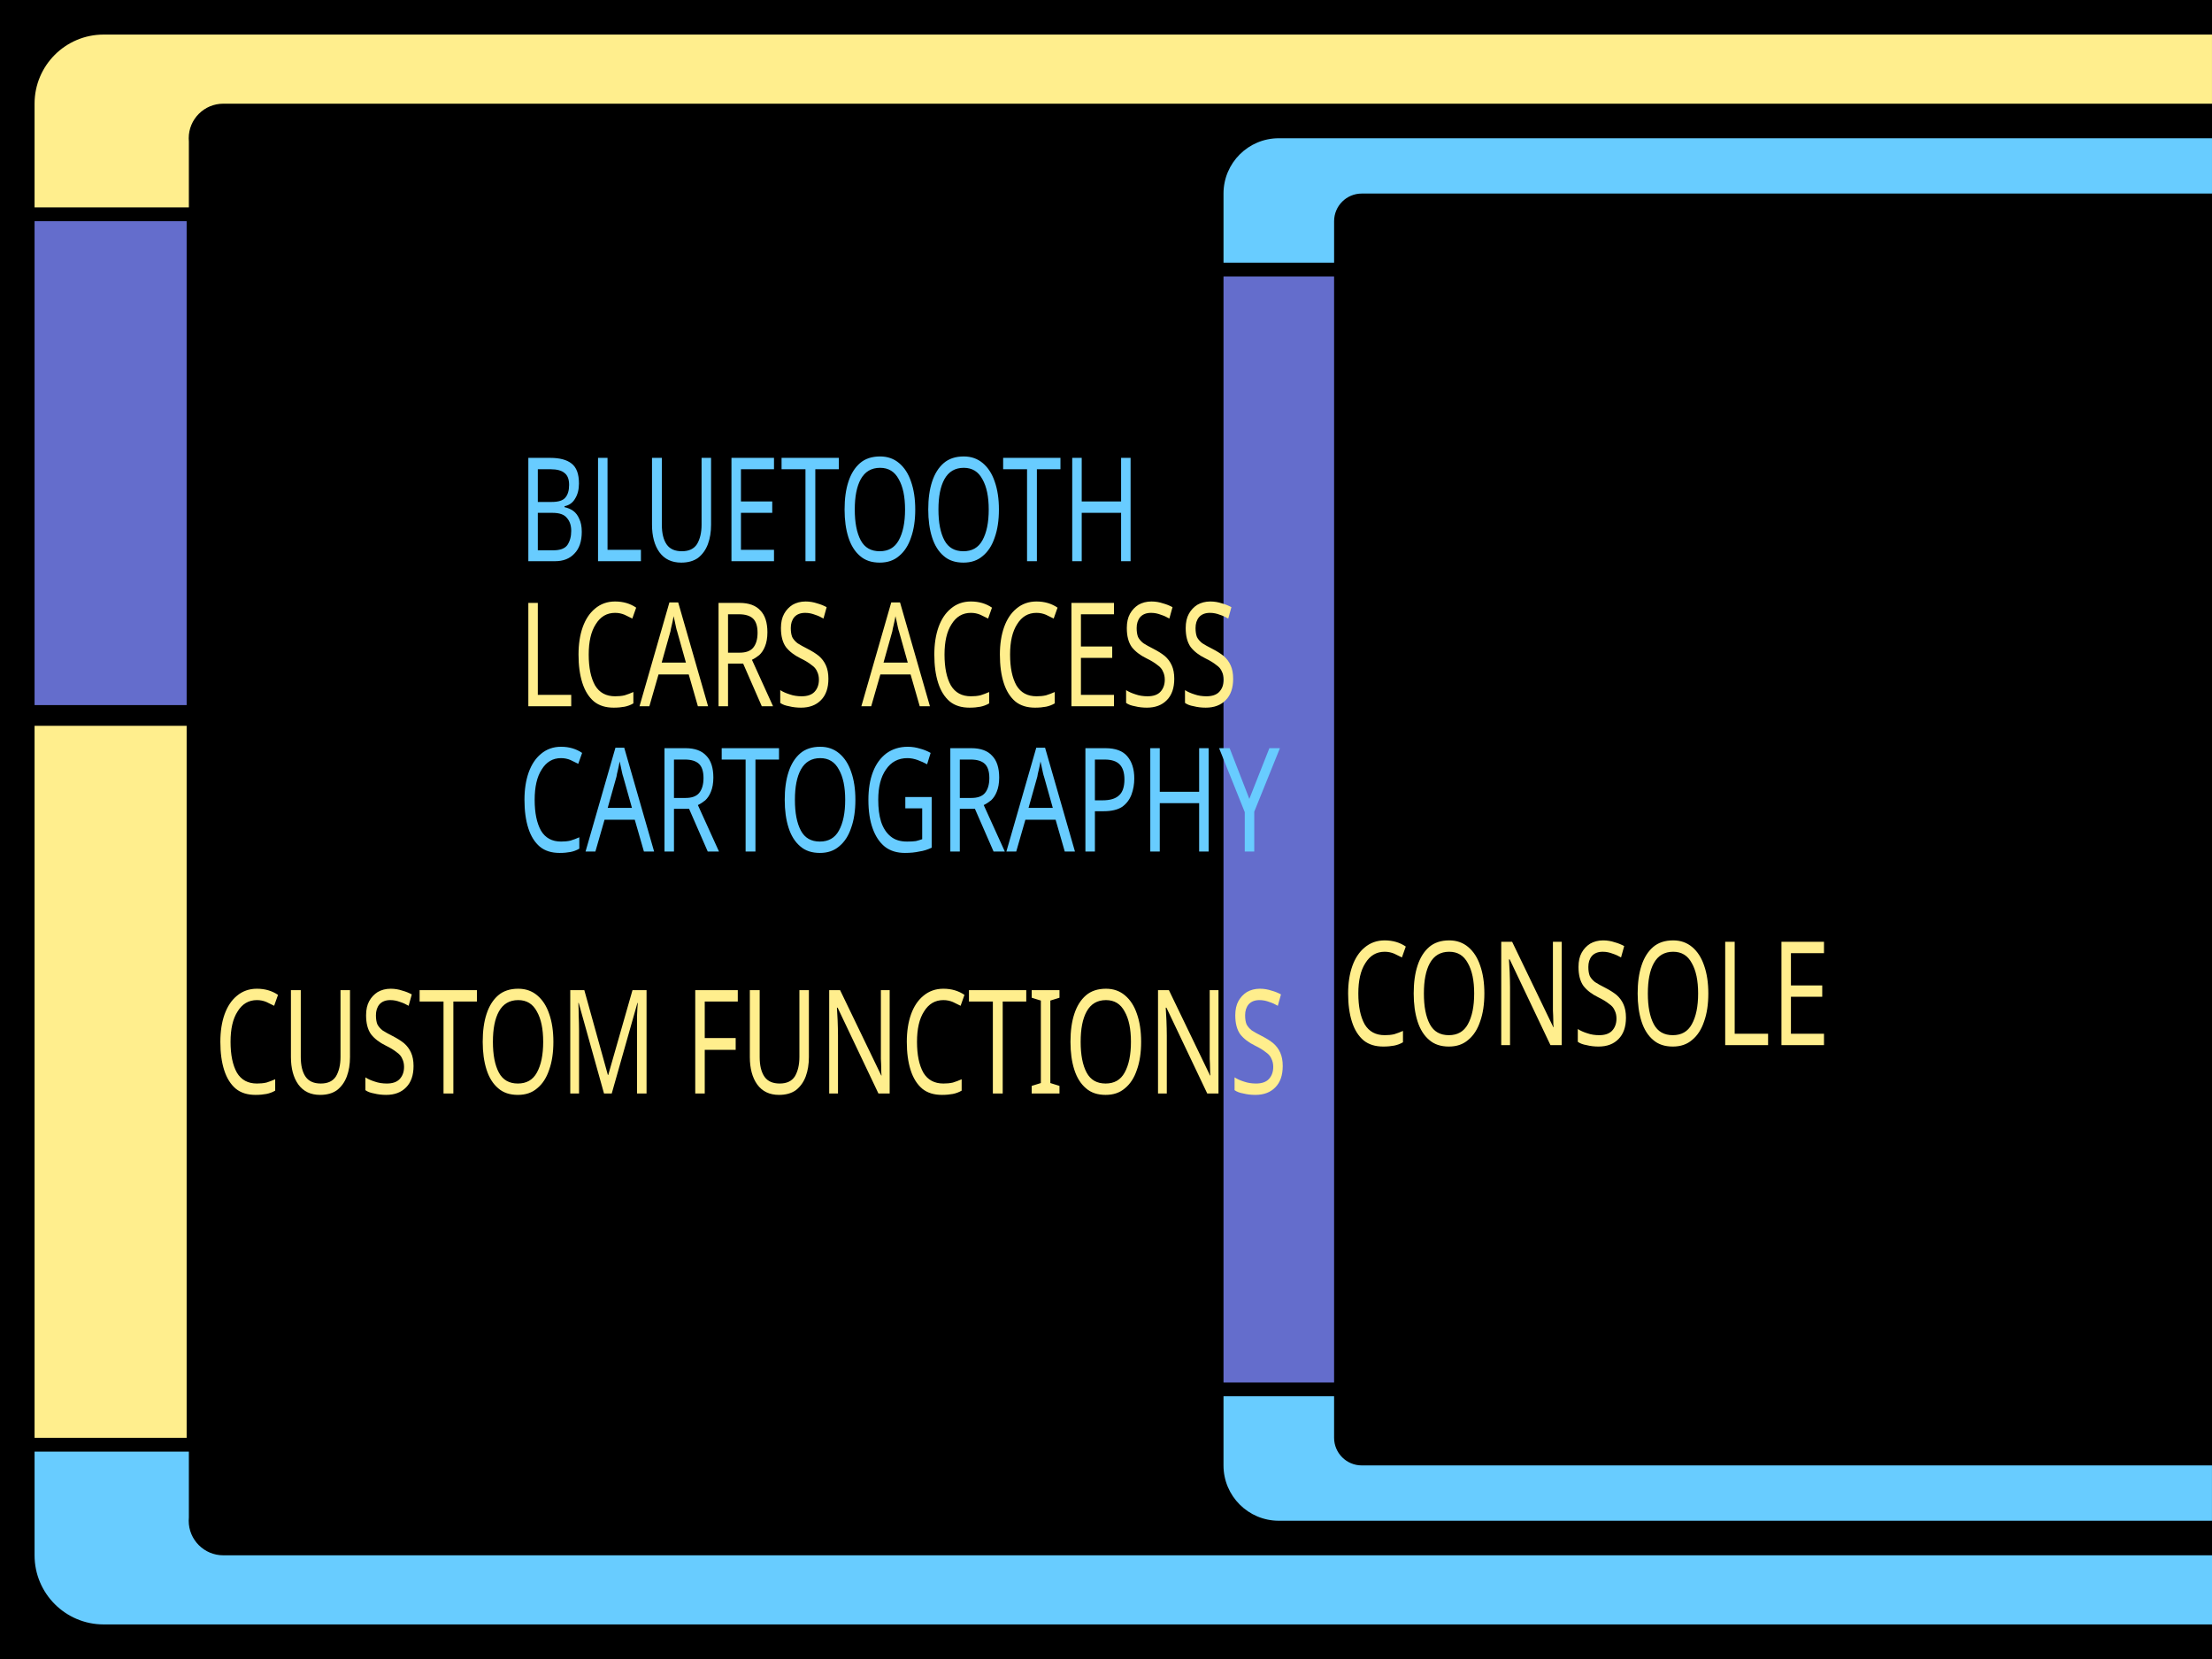
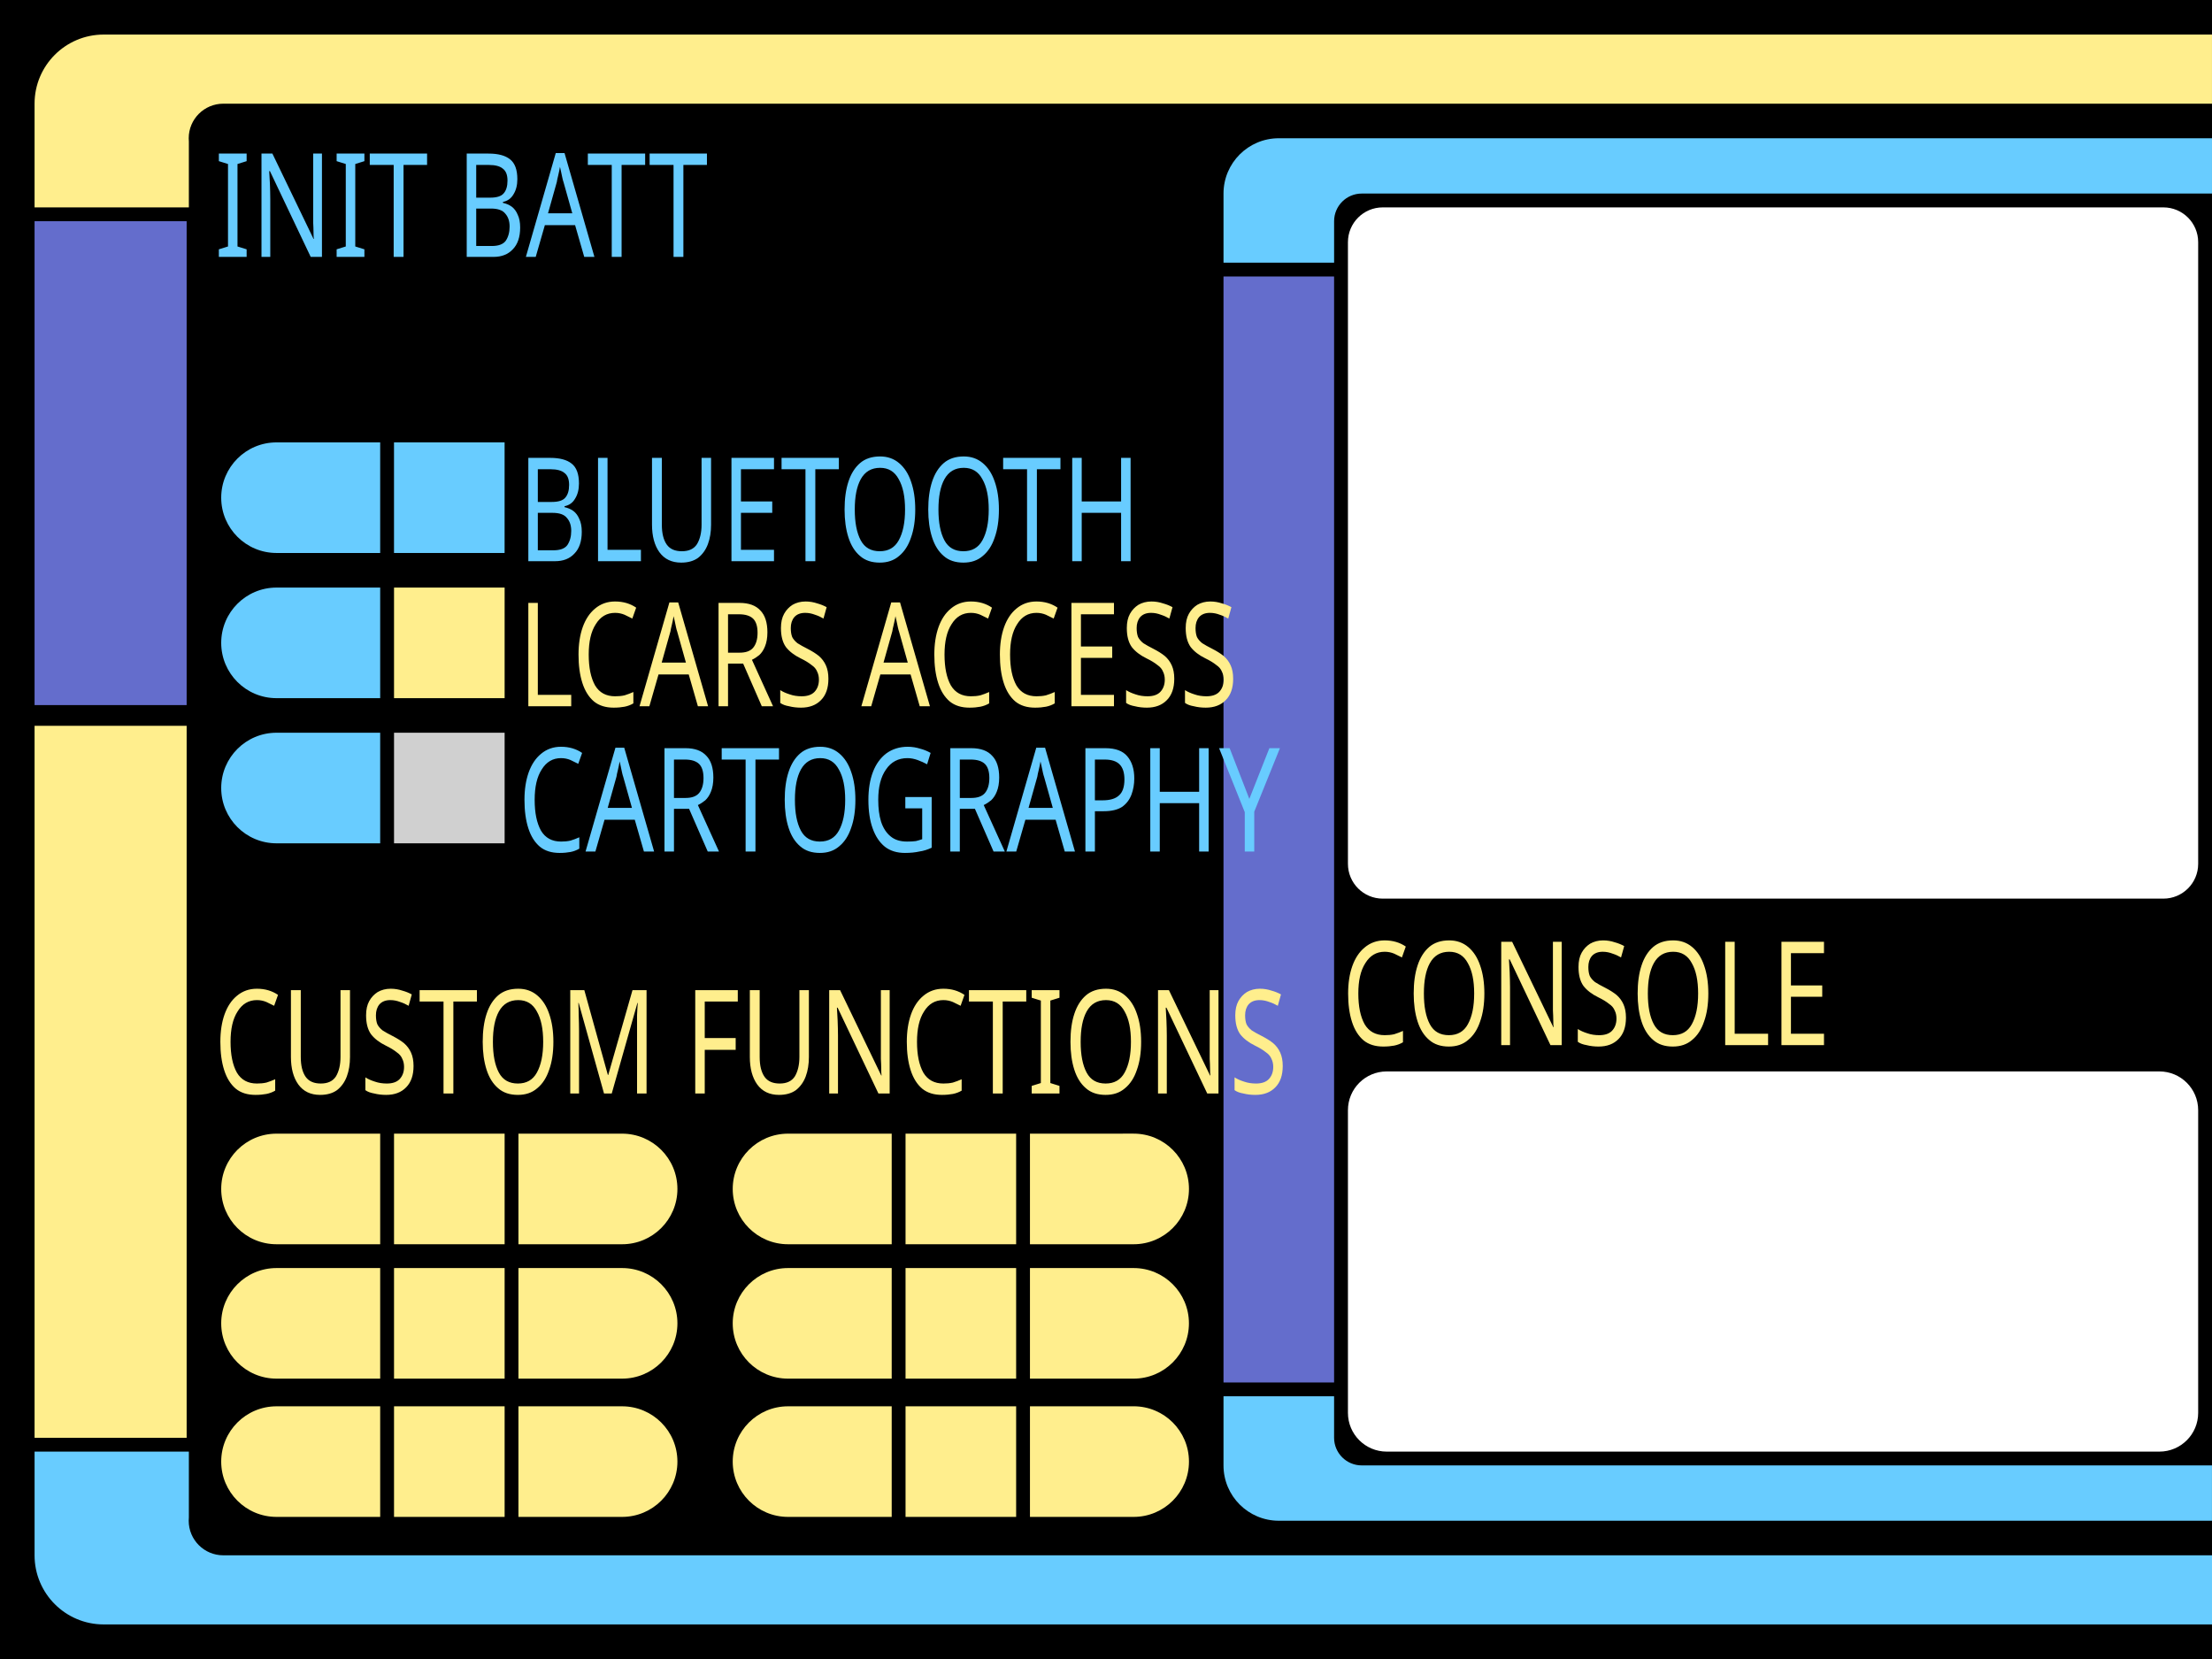
<svg xmlns="http://www.w3.org/2000/svg" xmlns:xlink="http://www.w3.org/1999/xlink" width="320" height="240" viewBox="0 0 84.667 63.5" version="1.1" id="svg8">
  <defs id="defs2">
    <linearGradient id="linearGradient1113">
      <stop style="stop-color:#d0d0d0;stop-opacity:1;" offset="0" id="stop1109" />
      <stop style="stop-color:#d0d0d0;stop-opacity:0;" offset="1" id="stop1111" />
    </linearGradient>
    <linearGradient xlink:href="#linearGradient1113" id="linearGradient1115" x1="15.081" y1="38.431" x2="43.193" y2="38.431" gradientUnits="userSpaceOnUse" />
  </defs>
  <g id="layer1" style="display:inline">
    <rect style="fill:#000000;fill-opacity:1;stroke:#000000;stroke-width:0.502;stroke-miterlimit:4;stroke-dasharray:none;stroke-opacity:1" id="rect10" width="84.165" height="62.998" x="0.251" y="0.251" />
  </g>
  <g id="layer2" style="display:inline">
    <path id="rect836" style="fill:#ffee8d;fill-opacity:1;stroke:none;stroke-width:1.97;stroke-miterlimit:4;stroke-dasharray:none;stroke-opacity:1" d="M 14.98,5 A 10,10 0 0 0 5,15 10,10 0 0 0 5,15.02 V 30 H 27.322 V 20.473 A 5,5 0 0 1 27.301,20 a 5,5 0 0 1 5,-5 H 320 V 5 H 15 a 10,10 0 0 0 -0.02,0 z" transform="scale(0.2645833)" />
    <path id="rect836-8" style="fill:#68ccff;fill-opacity:1;stroke:none;stroke-width:0.521;stroke-miterlimit:4;stroke-dasharray:none;stroke-opacity:1" d="m 3.964,62.177 a 2.646,2.646 0 0 1 -2.641,-2.646 2.646,2.646 0 0 1 0,-0.005 V 55.562 h 5.906 v 2.521 a 1.323,1.323 0 0 0 -0.006,0.125 1.323,1.323 0 0 0 1.323,1.323 H 84.667 v 2.646 H 3.969 a 2.646,2.646 0 0 1 -0.005,0 z" />
    <rect style="fill:#ffee8d;fill-opacity:1;stroke:none;stroke-width:0.548;stroke-miterlimit:4;stroke-dasharray:none;stroke-opacity:1" id="rect871" width="5.821" height="27.252" x="1.323" y="27.781" />
    <rect style="fill:#646dcc;fill-opacity:1;stroke:none;stroke-width:0.522;stroke-miterlimit:4;stroke-dasharray:none;stroke-opacity:1" id="rect873" width="5.821" height="18.521" x="1.323" y="8.467" />
    <path id="rect875" style="fill:#68ccff;fill-opacity:1;stroke:none;stroke-width:2.127;stroke-miterlimit:4;stroke-dasharray:none;stroke-opacity:1" d="m 185,20 a 8,8 0 0 0 -8,8 v 10 h 16 V 32.061 A 4,4 0 0 1 193,32 4,4 0 0 1 197,28 H 320 V 20 H 197 Z" transform="scale(0.2645833)" />
    <path id="rect875-9" style="fill:#68ccff;fill-opacity:1;stroke:none;stroke-width:0.563;stroke-miterlimit:4;stroke-dasharray:none;stroke-opacity:1" d="m 48.948,58.208 a 2.117,2.117 0 0 1 -2.117,-2.117 v -2.646 h 4.233 v 1.571 a 1.058,1.058 0 0 0 0,0.016 1.058,1.058 0 0 0 1.058,1.058 h 32.544 v 2.117 H 52.123 Z" />
    <rect style="fill:#646dcc;fill-opacity:1;stroke:none;stroke-width:1.073;stroke-miterlimit:4;stroke-dasharray:none;stroke-opacity:1" id="rect911" width="4.233" height="42.333" x="46.831" y="10.583" />
  </g>
-   <g id="layer3" style="display:none;mix-blend-mode:normal">
+   <g id="layer3" style="display:inline;mix-blend-mode:normal">
    <path id="rect853-1" style="fill:#68ccff;stroke-width:0.296" d="m 14.552,22.49 v 4.233 h -3.969 A 2.117,2.117 0 0 1 8.467,24.606 2.117,2.117 0 0 1 10.583,22.49 Z" />
    <path id="rect853-1-96" style="display:inline;mix-blend-mode:normal;fill:#68ccff;stroke-width:0.296" d="m 14.552,16.933 v 4.233 h -3.969 A 2.117,2.117 0 0 1 8.467,19.05 2.117,2.117 0 0 1 10.583,16.933 Z" />
    <rect style="fill:#ffee8d;fill-opacity:1;stroke-width:0.479" id="rect860-3" width="4.233" height="4.233" x="-19.315" y="22.49" transform="scale(-1,1)" />
    <path id="rect853-1-9" style="fill:#68ccff;stroke-width:0.296" d="m 14.552,28.046 v 4.233 h -3.969 A 2.117,2.117 0 0 1 8.467,30.163 2.117,2.117 0 0 1 10.583,28.046 Z" />
    <rect style="fill:#d0d0d0;fill-opacity:1;stroke-width:0.479" id="rect860-3-1" width="4.233" height="4.233" x="-19.315" y="28.046" transform="scale(-1,1)" />
    <rect style="fill:#000000;fill-opacity:1;stroke-width:0.479" id="rect860-3-1-3-6" width="4.233" height="4.233" x="-19.315" y="5.292" transform="scale(-1,1)" />
    <rect style="fill:#68ccff;stroke-width:0.479" id="rect860-9-4-2-25" width="4.233" height="4.233" x="15.081" y="16.933" />
    <path id="rect853-9-6-0-8-5" style="display:inline;mix-blend-mode:normal;fill:#ffee8d;fill-opacity:1;stroke-width:0.296" d="M 19.844,43.392 V 47.625 H 23.812 A 2.117,2.117 0 0 0 25.929,45.508 2.117,2.117 0 0 0 23.812,43.392 Z" />
    <path id="rect853-1-9-2-1-8-1" style="display:inline;mix-blend-mode:normal;fill:#ffee8d;fill-opacity:1;stroke-width:0.296" d="M 14.552,43.392 V 47.625 h -3.969 A 2.117,2.117 0 0 1 8.467,45.508 2.117,2.117 0 0 1 10.583,43.392 Z" />
    <rect style="display:inline;mix-blend-mode:normal;fill:#ffee8d;fill-opacity:1;stroke-width:0.479" id="rect860-3-1-3-6-6-0-8" width="4.233" height="4.233" x="-19.315" y="43.392" transform="scale(-1,1)" />
    <path id="rect853-9-6-0-8-5-1" style="display:inline;mix-blend-mode:normal;fill:#ffee8d;fill-opacity:1;stroke-width:0.296" d="m 19.844,48.536 v 4.233 h 3.969 A 2.117,2.117 0 0 0 25.929,50.653 2.117,2.117 0 0 0 23.813,48.536 Z" />
    <path id="rect853-1-9-2-1-8-1-0" style="display:inline;mix-blend-mode:normal;fill:#ffee8d;fill-opacity:1;stroke-width:0.296" d="m 14.552,48.536 v 4.233 h -3.969 A 2.117,2.117 0 0 1 8.467,50.653 2.117,2.117 0 0 1 10.583,48.536 Z" />
    <rect style="display:inline;mix-blend-mode:normal;fill:#ffee8d;fill-opacity:1;stroke-width:0.479" id="rect860-3-1-3-6-6-0-8-7" width="4.233" height="4.233" x="-19.315" y="48.536" transform="scale(-1,1)" />
    <path id="rect853-9-6-0-8-5-6" style="display:inline;mix-blend-mode:normal;fill:#ffee8d;fill-opacity:1;stroke-width:0.296" d="m 19.844,53.828 v 4.233 H 23.812 A 2.117,2.117 0 0 0 25.929,55.944 2.117,2.117 0 0 0 23.812,53.828 Z" />
    <path id="rect853-1-9-2-1-8-1-6" style="display:inline;mix-blend-mode:normal;fill:#ffee8d;fill-opacity:1;stroke-width:0.296" d="m 14.552,53.828 v 4.233 h -3.969 A 2.117,2.117 0 0 1 8.467,55.944 2.117,2.117 0 0 1 10.583,53.828 Z" />
    <rect style="display:inline;mix-blend-mode:normal;fill:#ffee8d;fill-opacity:1;stroke-width:0.479" id="rect860-3-1-3-6-6-0-8-0" width="4.233" height="4.233" x="-19.315" y="53.828" transform="scale(-1,1)" />
    <path id="rect853-9-6-0-8-5-9" style="display:inline;mix-blend-mode:normal;fill:#ffee8d;fill-opacity:1;stroke-width:0.296" d="M 39.423,43.392 V 47.625 h 3.969 a 2.117,2.117 0 0 0 2.117,-2.117 2.117,2.117 0 0 0 -2.117,-2.117 z" />
    <path id="rect853-1-9-2-1-8-1-3" style="display:inline;mix-blend-mode:normal;fill:#ffee8d;fill-opacity:1;stroke-width:0.296" d="M 34.131,43.392 V 47.625 H 30.163 A 2.117,2.117 0 0 1 28.046,45.508 2.117,2.117 0 0 1 30.163,43.392 Z" />
    <rect style="display:inline;mix-blend-mode:normal;fill:#ffee8d;fill-opacity:1;stroke-width:0.479" id="rect860-3-1-3-6-6-0-8-5" width="4.233" height="4.233" x="-38.894" y="43.392" transform="scale(-1,1)" />
    <path id="rect853-9-6-0-8-5-1-1" style="display:inline;mix-blend-mode:normal;fill:#ffee8d;fill-opacity:1;stroke-width:0.296" d="m 39.423,48.536 v 4.233 h 3.969 A 2.117,2.117 0 0 0 45.508,50.653 2.117,2.117 0 0 0 43.392,48.536 Z" />
    <path id="rect853-1-9-2-1-8-1-0-7" style="display:inline;mix-blend-mode:normal;fill:#ffee8d;fill-opacity:1;stroke-width:0.296" d="m 34.131,48.536 v 4.233 H 30.163 A 2.117,2.117 0 0 1 28.046,50.653 2.117,2.117 0 0 1 30.163,48.536 Z" />
    <rect style="display:inline;mix-blend-mode:normal;fill:#ffee8d;fill-opacity:1;stroke-width:0.479" id="rect860-3-1-3-6-6-0-8-7-5" width="4.233" height="4.233" x="-38.894" y="48.536" transform="scale(-1,1)" />
    <path id="rect853-9-6-0-8-5-6-6" style="display:inline;mix-blend-mode:normal;fill:#ffee8d;fill-opacity:1;stroke-width:0.296" d="m 39.423,53.828 v 4.233 h 3.969 a 2.117,2.117 0 0 0 2.117,-2.117 2.117,2.117 0 0 0 -2.117,-2.117 z" />
    <path id="rect853-1-9-2-1-8-1-6-0" style="display:inline;mix-blend-mode:normal;fill:#ffee8d;fill-opacity:1;stroke-width:0.296" d="m 34.131,53.828 v 4.233 H 30.163 A 2.117,2.117 0 0 1 28.046,55.944 2.117,2.117 0 0 1 30.163,53.828 Z" />
    <rect style="display:inline;mix-blend-mode:normal;fill:#ffee8d;fill-opacity:1;stroke-width:0.479" id="rect860-3-1-3-6-6-0-8-0-6" width="4.233" height="4.233" x="-38.894" y="53.828" transform="scale(-1,1)" />
  </g>
  <g id="layer4" style="display:inline">
    <text xml:space="preserve" style="font-style:normal;font-variant:normal;font-weight:normal;font-stretch:normal;font-size:4.763px;line-height:1.25;font-family:Antonio;-inkscape-font-specification:'Antonio, @wght=400';font-variant-ligatures:normal;font-variant-caps:normal;font-variant-numeric:normal;font-variant-east-asian:normal;font-variation-settings:'wght' 400;letter-spacing:0px;word-spacing:0px;fill:#68ccff;fill-opacity:1;stroke:none;stroke-width:0.228" x="23.013" y="18.5" id="text890-6" transform="scale(0.8612547,1.161097)">
      <tspan id="tspan1788" x="23.013" y="18.5">BLUETOOTH</tspan>
    </text>
    <text xml:space="preserve" style="font-style:normal;font-variant:normal;font-weight:normal;font-stretch:normal;font-size:4.763px;line-height:1.25;font-family:Antonio;-inkscape-font-specification:'Antonio, @wght=400';font-variant-ligatures:normal;font-variant-caps:normal;font-variant-numeric:normal;font-variant-east-asian:normal;font-variation-settings:'wght' 400;letter-spacing:0px;word-spacing:0px;display:inline;fill:#ffee8d;fill-opacity:1;stroke:none;stroke-width:0.228" x="9.496" y="36.046" id="text890-2-8" transform="scale(0.8612547,1.161097)">
      <tspan id="tspan1911" x="9.496" y="36.046">CUSTOM FUNCTIONS</tspan>
    </text>
    <text xml:space="preserve" style="font-style:normal;font-variant:normal;font-weight:normal;font-stretch:normal;font-size:4.763px;line-height:1.25;font-family:Antonio;-inkscape-font-specification:'Antonio, @wght=400';font-variant-ligatures:normal;font-variant-caps:normal;font-variant-numeric:normal;font-variant-east-asian:normal;font-variation-settings:'wght' 400;letter-spacing:0px;word-spacing:0px;display:inline;fill:#ffee8d;fill-opacity:1;stroke:none;stroke-width:0.228" x="23.013" y="23.285" id="text890-2-8-9" transform="scale(0.8612547,1.161097)">
      <tspan id="tspan1830" x="23.013" y="23.285">LCARS ACCESS</tspan>
    </text>
    <text xml:space="preserve" style="font-style:normal;font-variant:normal;font-weight:normal;font-stretch:normal;font-size:4.763px;line-height:1.25;font-family:Antonio;-inkscape-font-specification:'Antonio, @wght=400';font-variant-ligatures:normal;font-variant-caps:normal;font-variant-numeric:normal;font-variant-east-asian:normal;font-variation-settings:'wght' 400;letter-spacing:0px;word-spacing:0px;display:inline;fill:#68ccff;fill-opacity:1;stroke:none;stroke-width:0.228" x="23.013" y="28.071" id="text890-6-2" transform="scale(0.8612547,1.161097)">
      <tspan id="tspan1852" x="23.013" y="28.071">CARTOGRAPHY</tspan>
    </text>
    <text xml:space="preserve" style="font-style:normal;font-variant:normal;font-weight:normal;font-stretch:normal;font-size:4.763px;line-height:1.25;font-family:Antonio;-inkscape-font-specification:Antonio;font-variant-ligatures:normal;font-variant-caps:normal;font-variant-numeric:normal;font-variant-east-asian:normal;letter-spacing:0px;word-spacing:0px;display:inline;fill:#ffee8d;fill-opacity:1;stroke:none;stroke-width:0.228" x="59.617" y="34.451" id="text890-2-8-8" transform="scale(0.8612547,1.161097)">
      <tspan id="tspan888-1-5-4" x="59.617" y="34.451" style="font-style:normal;font-variant:normal;font-weight:normal;font-stretch:normal;font-size:4.763px;font-family:Antonio;-inkscape-font-specification:Antonio;font-variant-ligatures:normal;font-variant-caps:normal;font-variant-numeric:normal;font-variant-east-asian:normal;fill:#ffee8d;fill-opacity:1;stroke-width:0.228">CONSOLE</tspan>
    </text>
  </g>
-   <g id="layer7" style="display:none">
+   <g id="layer7" style="display:inline">
    <rect style="fill:#ffffff;fill-opacity:1;stroke-width:0.668;stroke-miterlimit:4;stroke-dasharray:none" id="rect1700" width="32.544" height="26.458" x="51.594" y="7.938" ry="1.332" />
    <rect style="fill:#ffffff;fill-opacity:1;stroke-width:0.517;stroke-miterlimit:4;stroke-dasharray:none" id="rect1720" width="32.544" height="14.552" x="51.594" y="41.01" ry="1.484" />
    <text xml:space="preserve" style="font-style:normal;font-variant:normal;font-weight:normal;font-stretch:normal;font-size:4.763px;line-height:1.25;font-family:Antonio;-inkscape-font-specification:'Antonio, @wght=400';font-variant-ligatures:normal;font-variant-caps:normal;font-variant-numeric:normal;font-variant-east-asian:normal;font-variation-settings:'wght' 400;letter-spacing:0px;word-spacing:0px;display:inline;fill:#68ccff;fill-opacity:1;stroke:none;stroke-width:0.228" x="9.54" y="8.467" id="text890" transform="scale(0.8612547,1.161097)">
      <tspan id="tspan1782" x="9.54" y="8.467">INIT BATT</tspan>
    </text>
  </g>
</svg>
